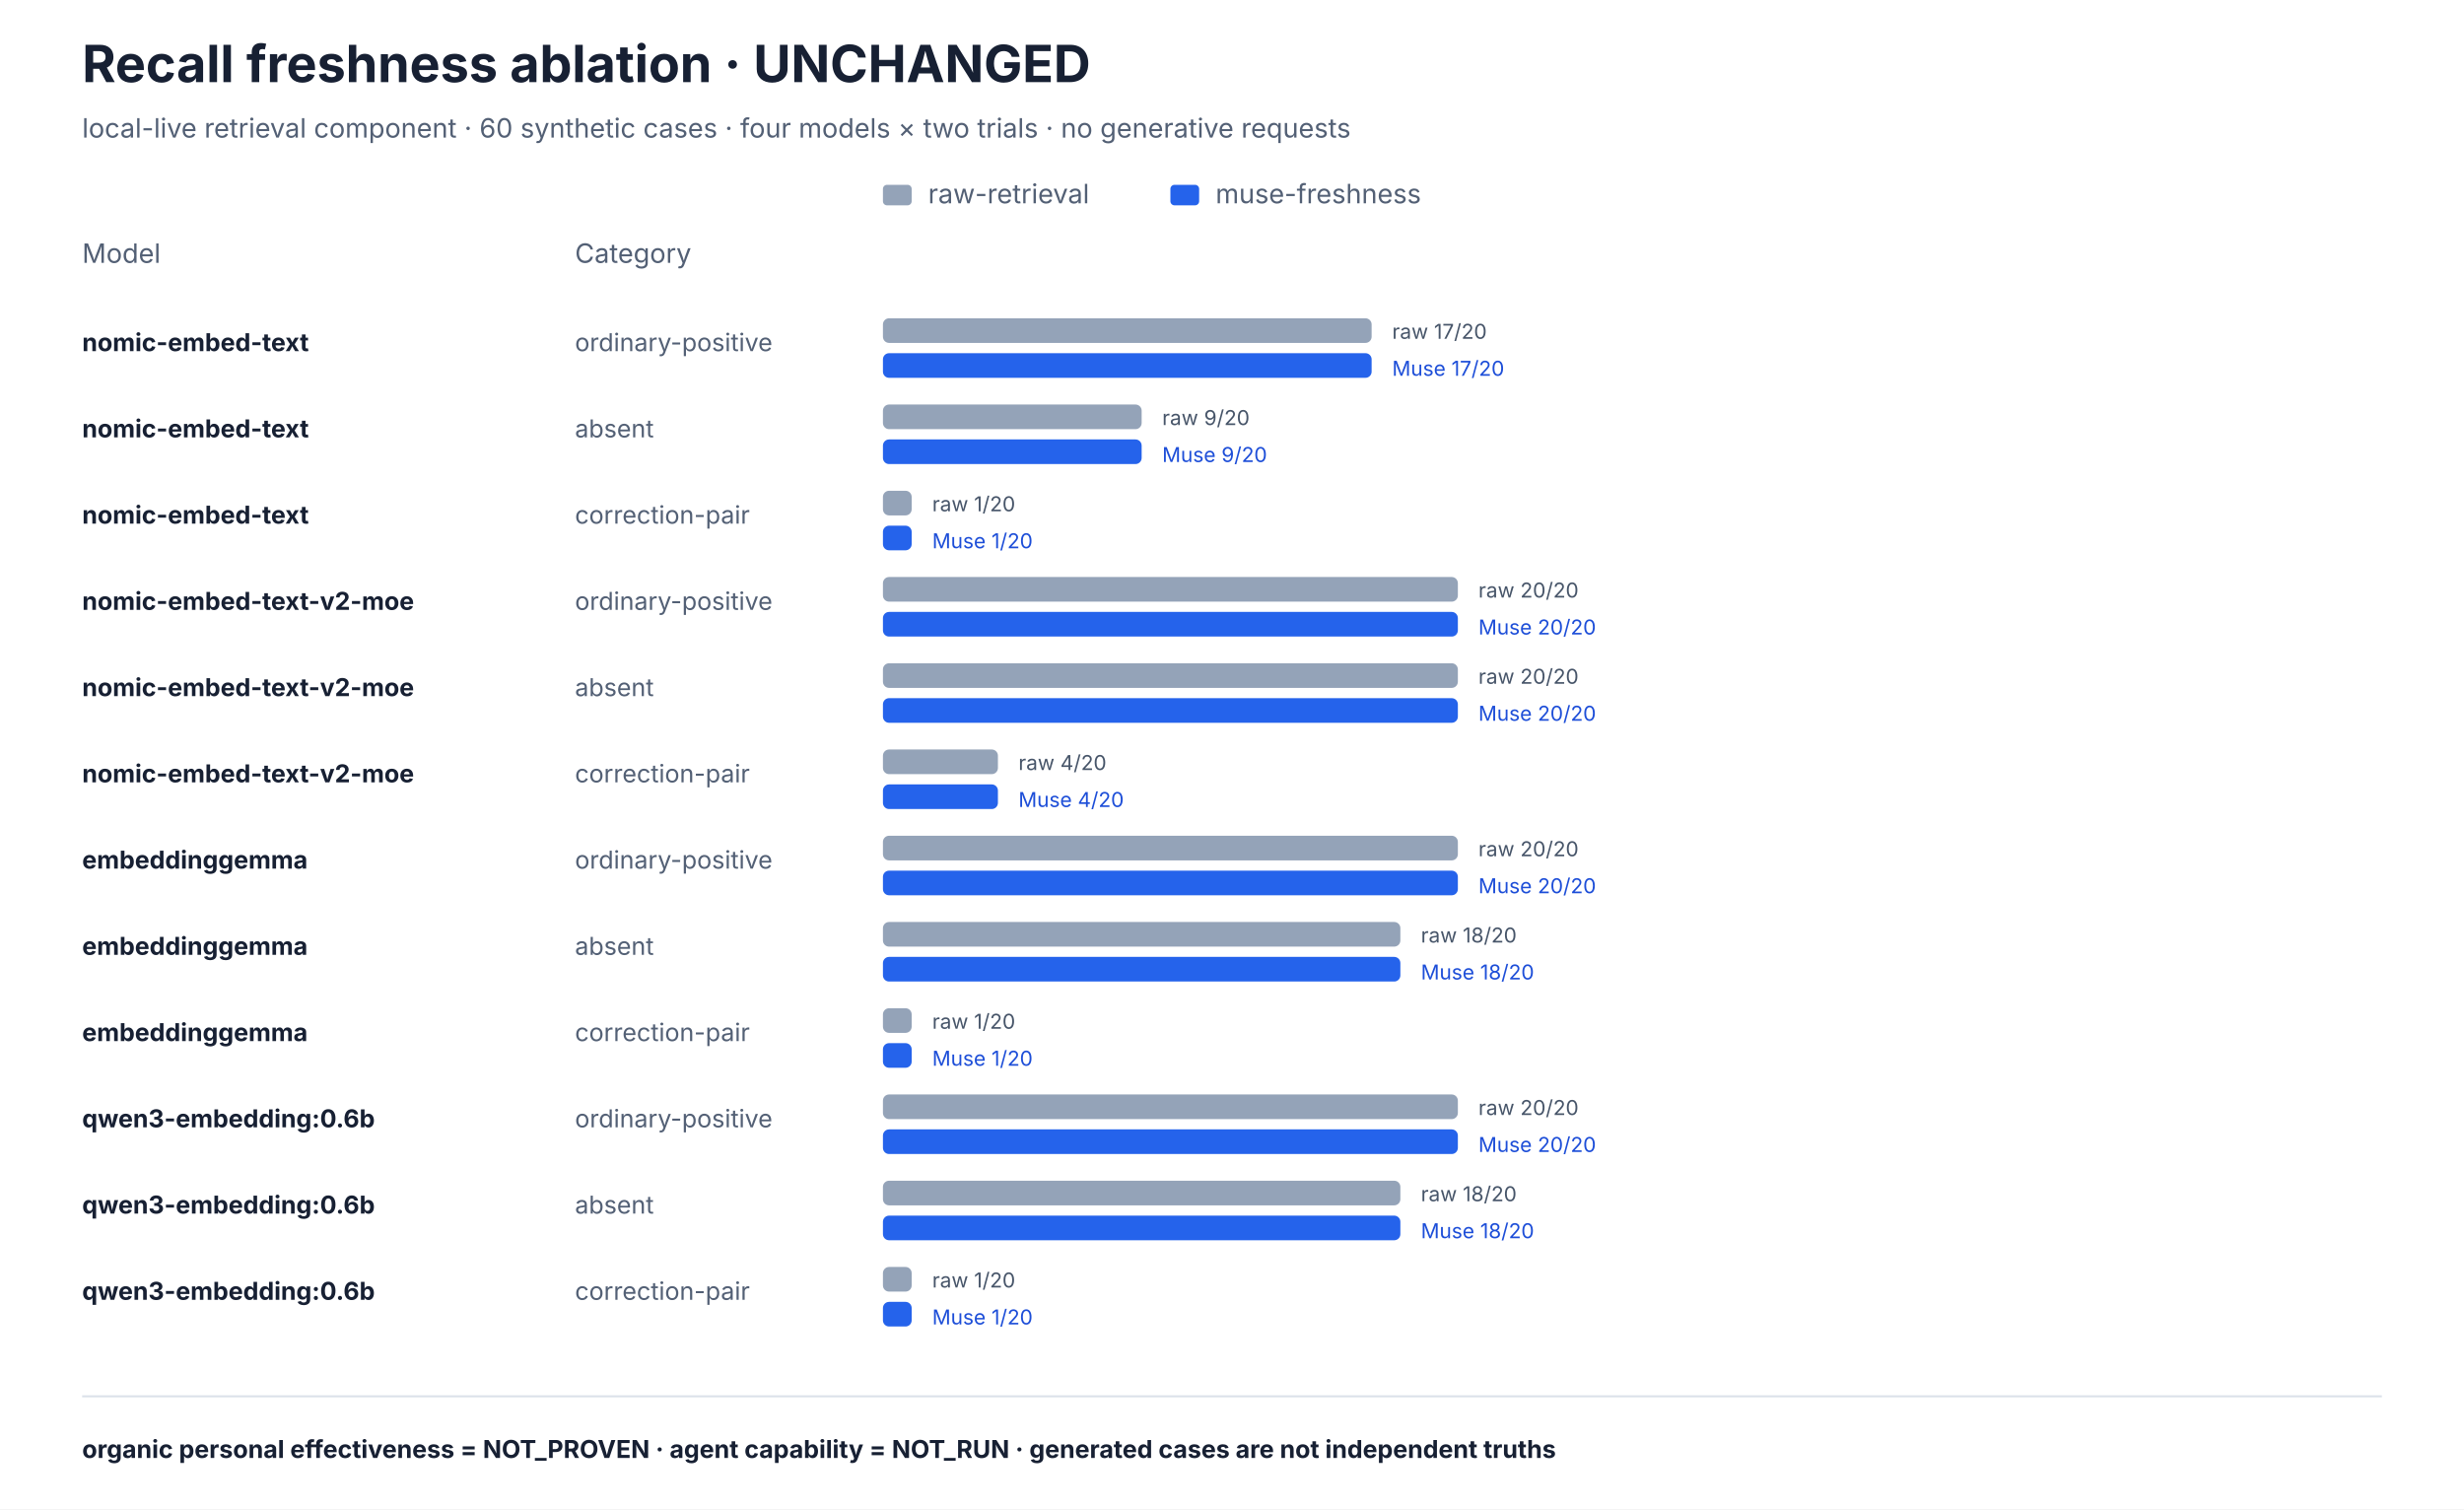
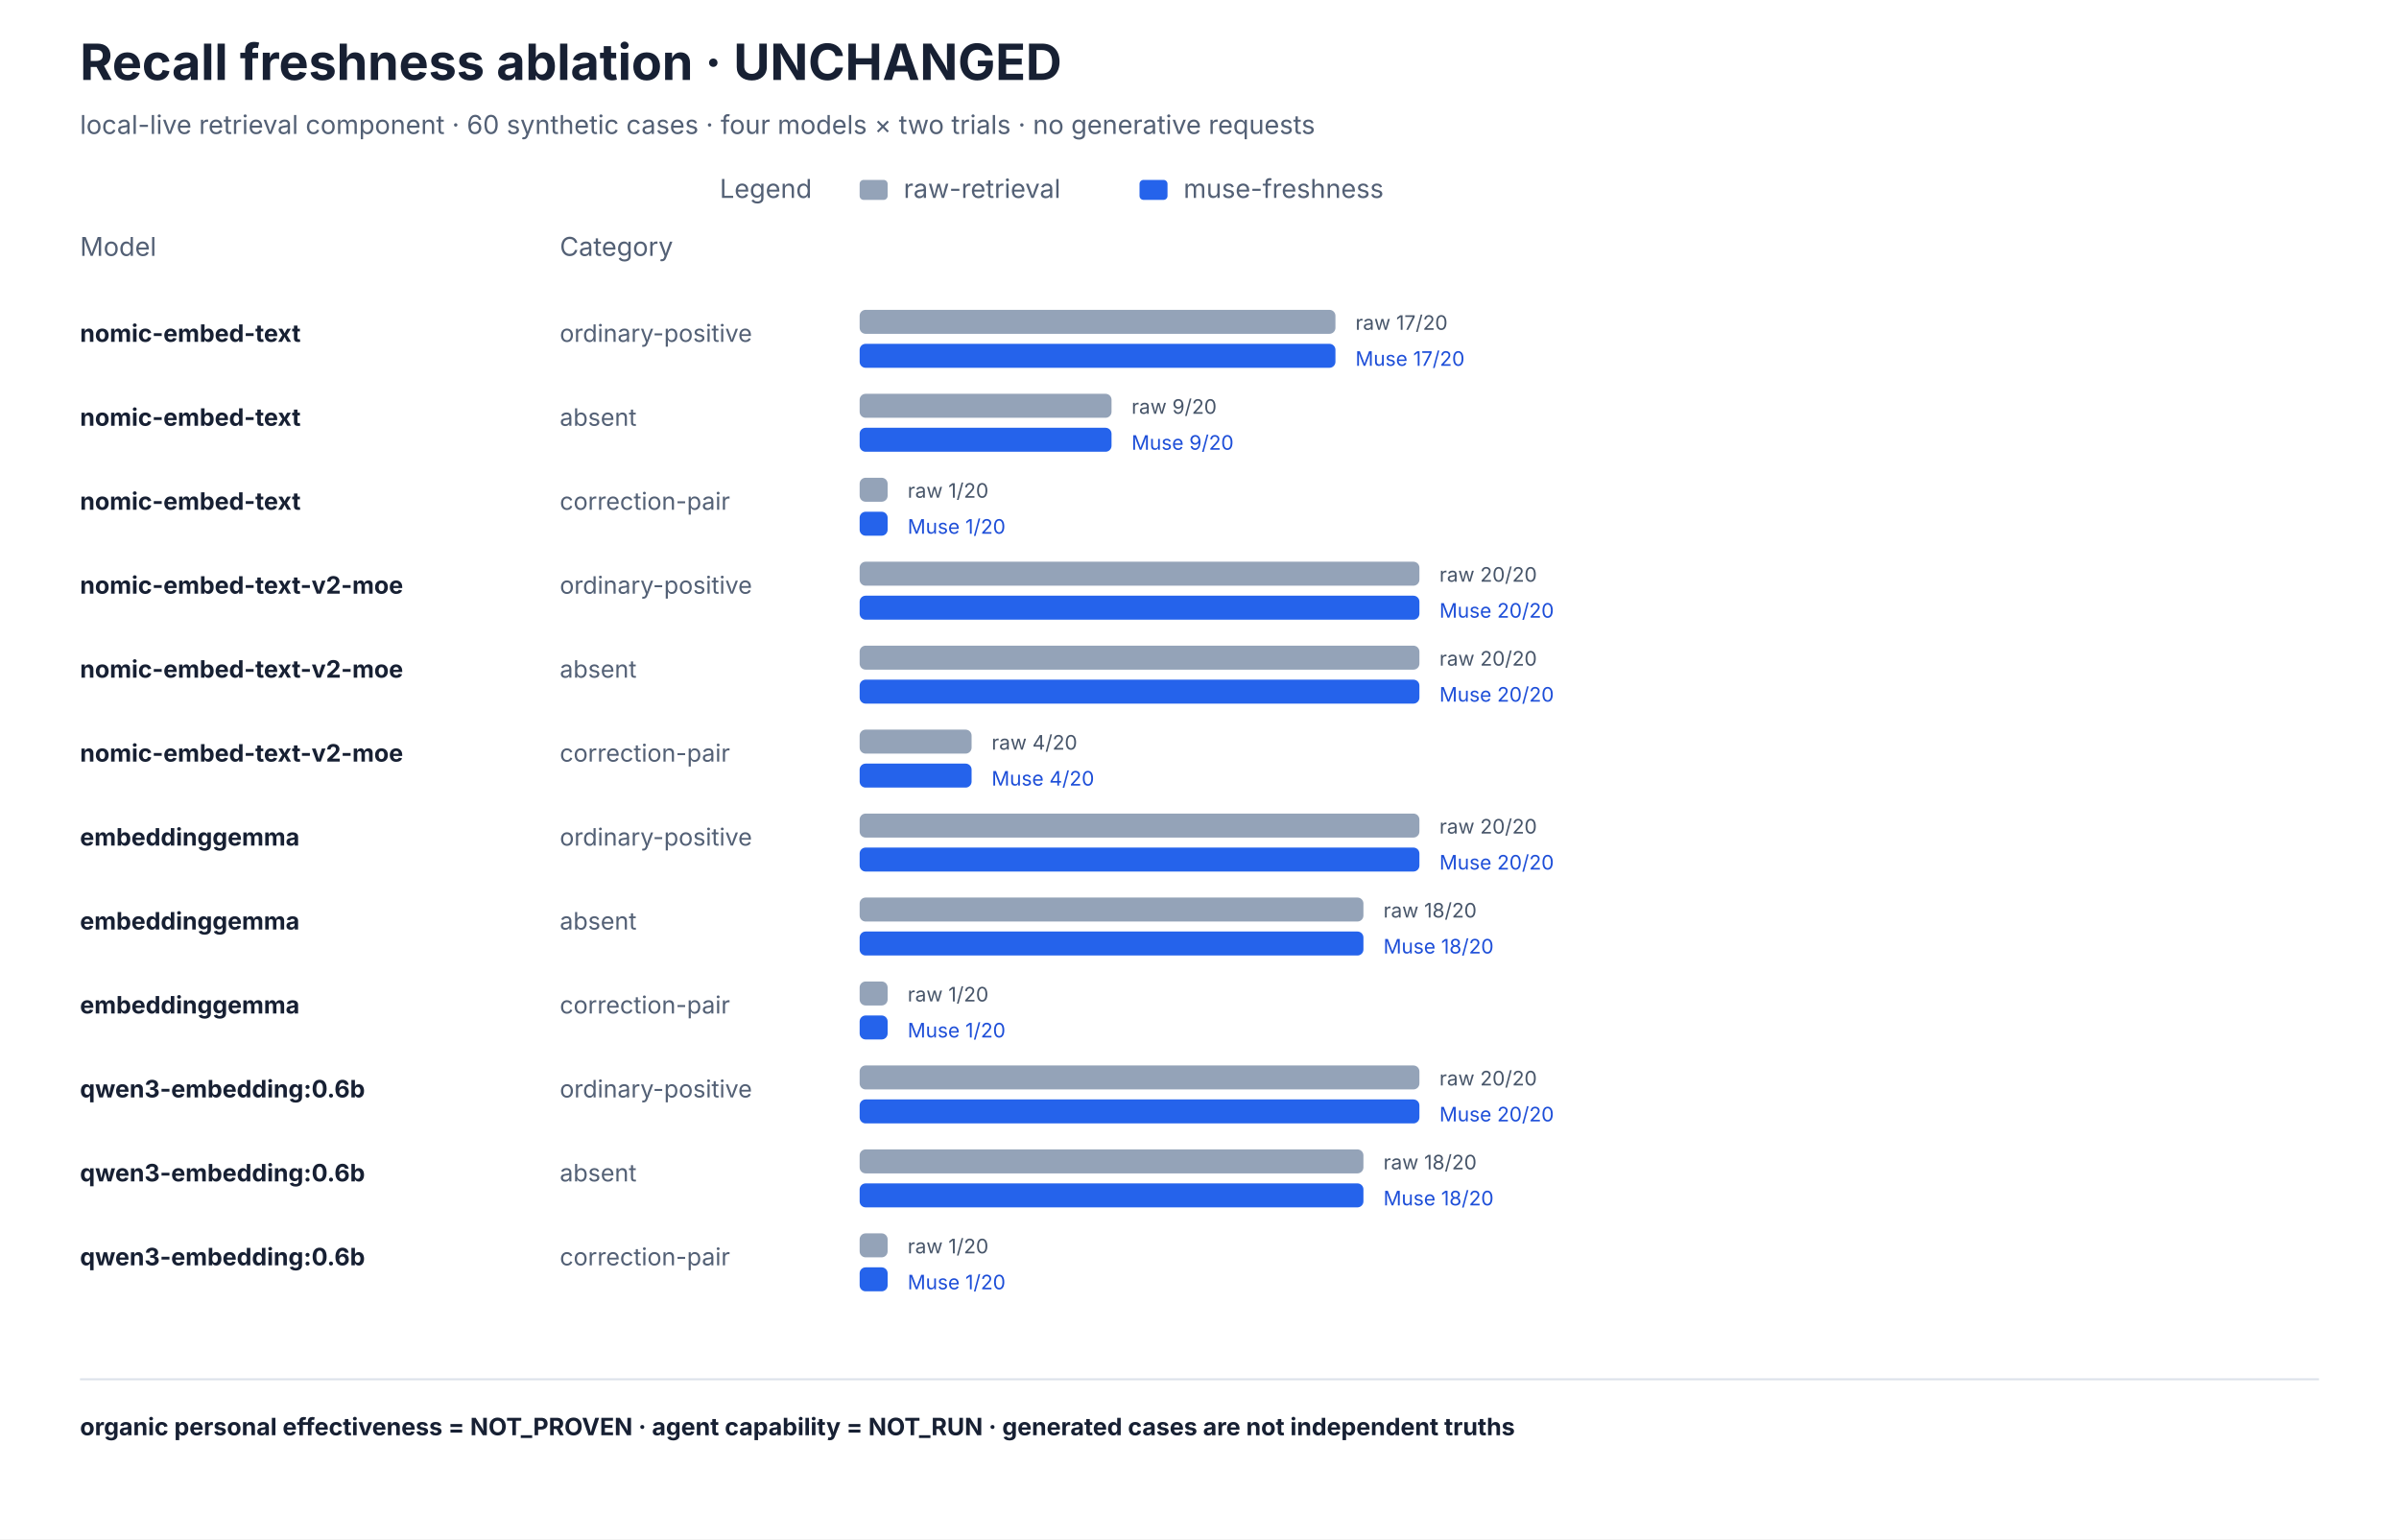
- <svg xmlns="http://www.w3.org/2000/svg" width="1200" height="735" viewBox="0 0 1200 735" role="img" aria-labelledby="title desc">
+ <svg xmlns="http://www.w3.org/2000/svg" width="1200" height="770" viewBox="0 0 1200 770" role="img" aria-labelledby="title desc">
  <style>text{font-family:Inter,ui-sans-serif,system-ui,-apple-system,sans-serif;fill:#172033}.title{font-size:25px;font-weight:700}.subtitle{font-size:13px;fill:#536075}.label{font-size:12px;font-weight:650}.category{font-size:12px;fill:#536075}.value{font-size:10px;fill:#475569}.blue{fill:#1d4ed8}.footer{font-size:12px;font-weight:650}</style>
-   <rect width="1200" height="735" fill="#ffffff" />
+   <rect width="1200" height="770" fill="#ffffff" />
  <text x="40" y="40" class="title">Recall freshness ablation · UNCHANGED</text>
  <text x="40" y="67" class="subtitle">local-live retrieval component · 60 synthetic cases · four models × two trials · no generative requests</text>
+   <text x="360" y="99" class="subtitle">Legend</text>
  <rect x="430" y="90" width="14" height="10" rx="2" fill="#94a3b8" />
  <text x="452" y="99" class="subtitle">raw-retrieval</text>
  <rect x="570" y="90" width="14" height="10" rx="2" fill="#2563eb" />
  <text x="592" y="99" class="subtitle">muse-freshness</text>
  <text x="40" y="128" class="subtitle">Model</text>
  <text x="280" y="128" class="subtitle">Category</text>
  <text x="40" y="171" class="label">nomic-embed-text</text>
  <text x="280" y="171" class="category">ordinary-positive</text>
  <rect x="430" y="155" width="238" height="12" rx="3" fill="#94a3b8" />
  <rect x="430" y="172" width="238" height="12" rx="3" fill="#2563eb" />
  <text x="678" y="165" class="value">raw 17/20</text>
  <text x="678" y="183" class="value blue">Muse 17/20</text>
  <text x="40" y="213" class="label">nomic-embed-text</text>
  <text x="280" y="213" class="category">absent</text>
  <rect x="430" y="197" width="126" height="12" rx="3" fill="#94a3b8" />
  <rect x="430" y="214" width="126" height="12" rx="3" fill="#2563eb" />
  <text x="566" y="207" class="value">raw 9/20</text>
  <text x="566" y="225" class="value blue">Muse 9/20</text>
  <text x="40" y="255" class="label">nomic-embed-text</text>
  <text x="280" y="255" class="category">correction-pair</text>
  <rect x="430" y="239" width="14" height="12" rx="3" fill="#94a3b8" />
  <rect x="430" y="256" width="14" height="12" rx="3" fill="#2563eb" />
  <text x="454" y="249" class="value">raw 1/20</text>
  <text x="454" y="267" class="value blue">Muse 1/20</text>
  <text x="40" y="297" class="label">nomic-embed-text-v2-moe</text>
  <text x="280" y="297" class="category">ordinary-positive</text>
  <rect x="430" y="281" width="280" height="12" rx="3" fill="#94a3b8" />
  <rect x="430" y="298" width="280" height="12" rx="3" fill="#2563eb" />
  <text x="720" y="291" class="value">raw 20/20</text>
  <text x="720" y="309" class="value blue">Muse 20/20</text>
  <text x="40" y="339" class="label">nomic-embed-text-v2-moe</text>
  <text x="280" y="339" class="category">absent</text>
  <rect x="430" y="323" width="280" height="12" rx="3" fill="#94a3b8" />
  <rect x="430" y="340" width="280" height="12" rx="3" fill="#2563eb" />
  <text x="720" y="333" class="value">raw 20/20</text>
  <text x="720" y="351" class="value blue">Muse 20/20</text>
  <text x="40" y="381" class="label">nomic-embed-text-v2-moe</text>
  <text x="280" y="381" class="category">correction-pair</text>
  <rect x="430" y="365" width="56" height="12" rx="3" fill="#94a3b8" />
  <rect x="430" y="382" width="56" height="12" rx="3" fill="#2563eb" />
  <text x="496" y="375" class="value">raw 4/20</text>
  <text x="496" y="393" class="value blue">Muse 4/20</text>
  <text x="40" y="423" class="label">embeddinggemma</text>
  <text x="280" y="423" class="category">ordinary-positive</text>
  <rect x="430" y="407" width="280" height="12" rx="3" fill="#94a3b8" />
  <rect x="430" y="424" width="280" height="12" rx="3" fill="#2563eb" />
  <text x="720" y="417" class="value">raw 20/20</text>
  <text x="720" y="435" class="value blue">Muse 20/20</text>
  <text x="40" y="465" class="label">embeddinggemma</text>
  <text x="280" y="465" class="category">absent</text>
  <rect x="430" y="449" width="252" height="12" rx="3" fill="#94a3b8" />
  <rect x="430" y="466" width="252" height="12" rx="3" fill="#2563eb" />
  <text x="692" y="459" class="value">raw 18/20</text>
  <text x="692" y="477" class="value blue">Muse 18/20</text>
  <text x="40" y="507" class="label">embeddinggemma</text>
  <text x="280" y="507" class="category">correction-pair</text>
  <rect x="430" y="491" width="14" height="12" rx="3" fill="#94a3b8" />
  <rect x="430" y="508" width="14" height="12" rx="3" fill="#2563eb" />
  <text x="454" y="501" class="value">raw 1/20</text>
  <text x="454" y="519" class="value blue">Muse 1/20</text>
  <text x="40" y="549" class="label">qwen3-embedding:0.6b</text>
  <text x="280" y="549" class="category">ordinary-positive</text>
  <rect x="430" y="533" width="280" height="12" rx="3" fill="#94a3b8" />
  <rect x="430" y="550" width="280" height="12" rx="3" fill="#2563eb" />
  <text x="720" y="543" class="value">raw 20/20</text>
  <text x="720" y="561" class="value blue">Muse 20/20</text>
  <text x="40" y="591" class="label">qwen3-embedding:0.6b</text>
  <text x="280" y="591" class="category">absent</text>
  <rect x="430" y="575" width="252" height="12" rx="3" fill="#94a3b8" />
  <rect x="430" y="592" width="252" height="12" rx="3" fill="#2563eb" />
  <text x="692" y="585" class="value">raw 18/20</text>
  <text x="692" y="603" class="value blue">Muse 18/20</text>
  <text x="40" y="633" class="label">qwen3-embedding:0.6b</text>
  <text x="280" y="633" class="category">correction-pair</text>
  <rect x="430" y="617" width="14" height="12" rx="3" fill="#94a3b8" />
  <rect x="430" y="634" width="14" height="12" rx="3" fill="#2563eb" />
  <text x="454" y="627" class="value">raw 1/20</text>
  <text x="454" y="645" class="value blue">Muse 1/20</text>
-   <line x1="40" y1="680" x2="1160" y2="680" stroke="#dce2ea" />
-   <text x="40" y="710" class="footer">organic personal effectiveness = NOT_PROVEN · agent capability = NOT_RUN · generated cases are not independent truths</text>
+   <line x1="40" y1="690" x2="1160" y2="690" stroke="#dce2ea" />
+   <text x="40" y="718" class="footer">organic personal effectiveness = NOT_PROVEN · agent capability = NOT_RUN · generated cases are not independent truths</text>
</svg>
